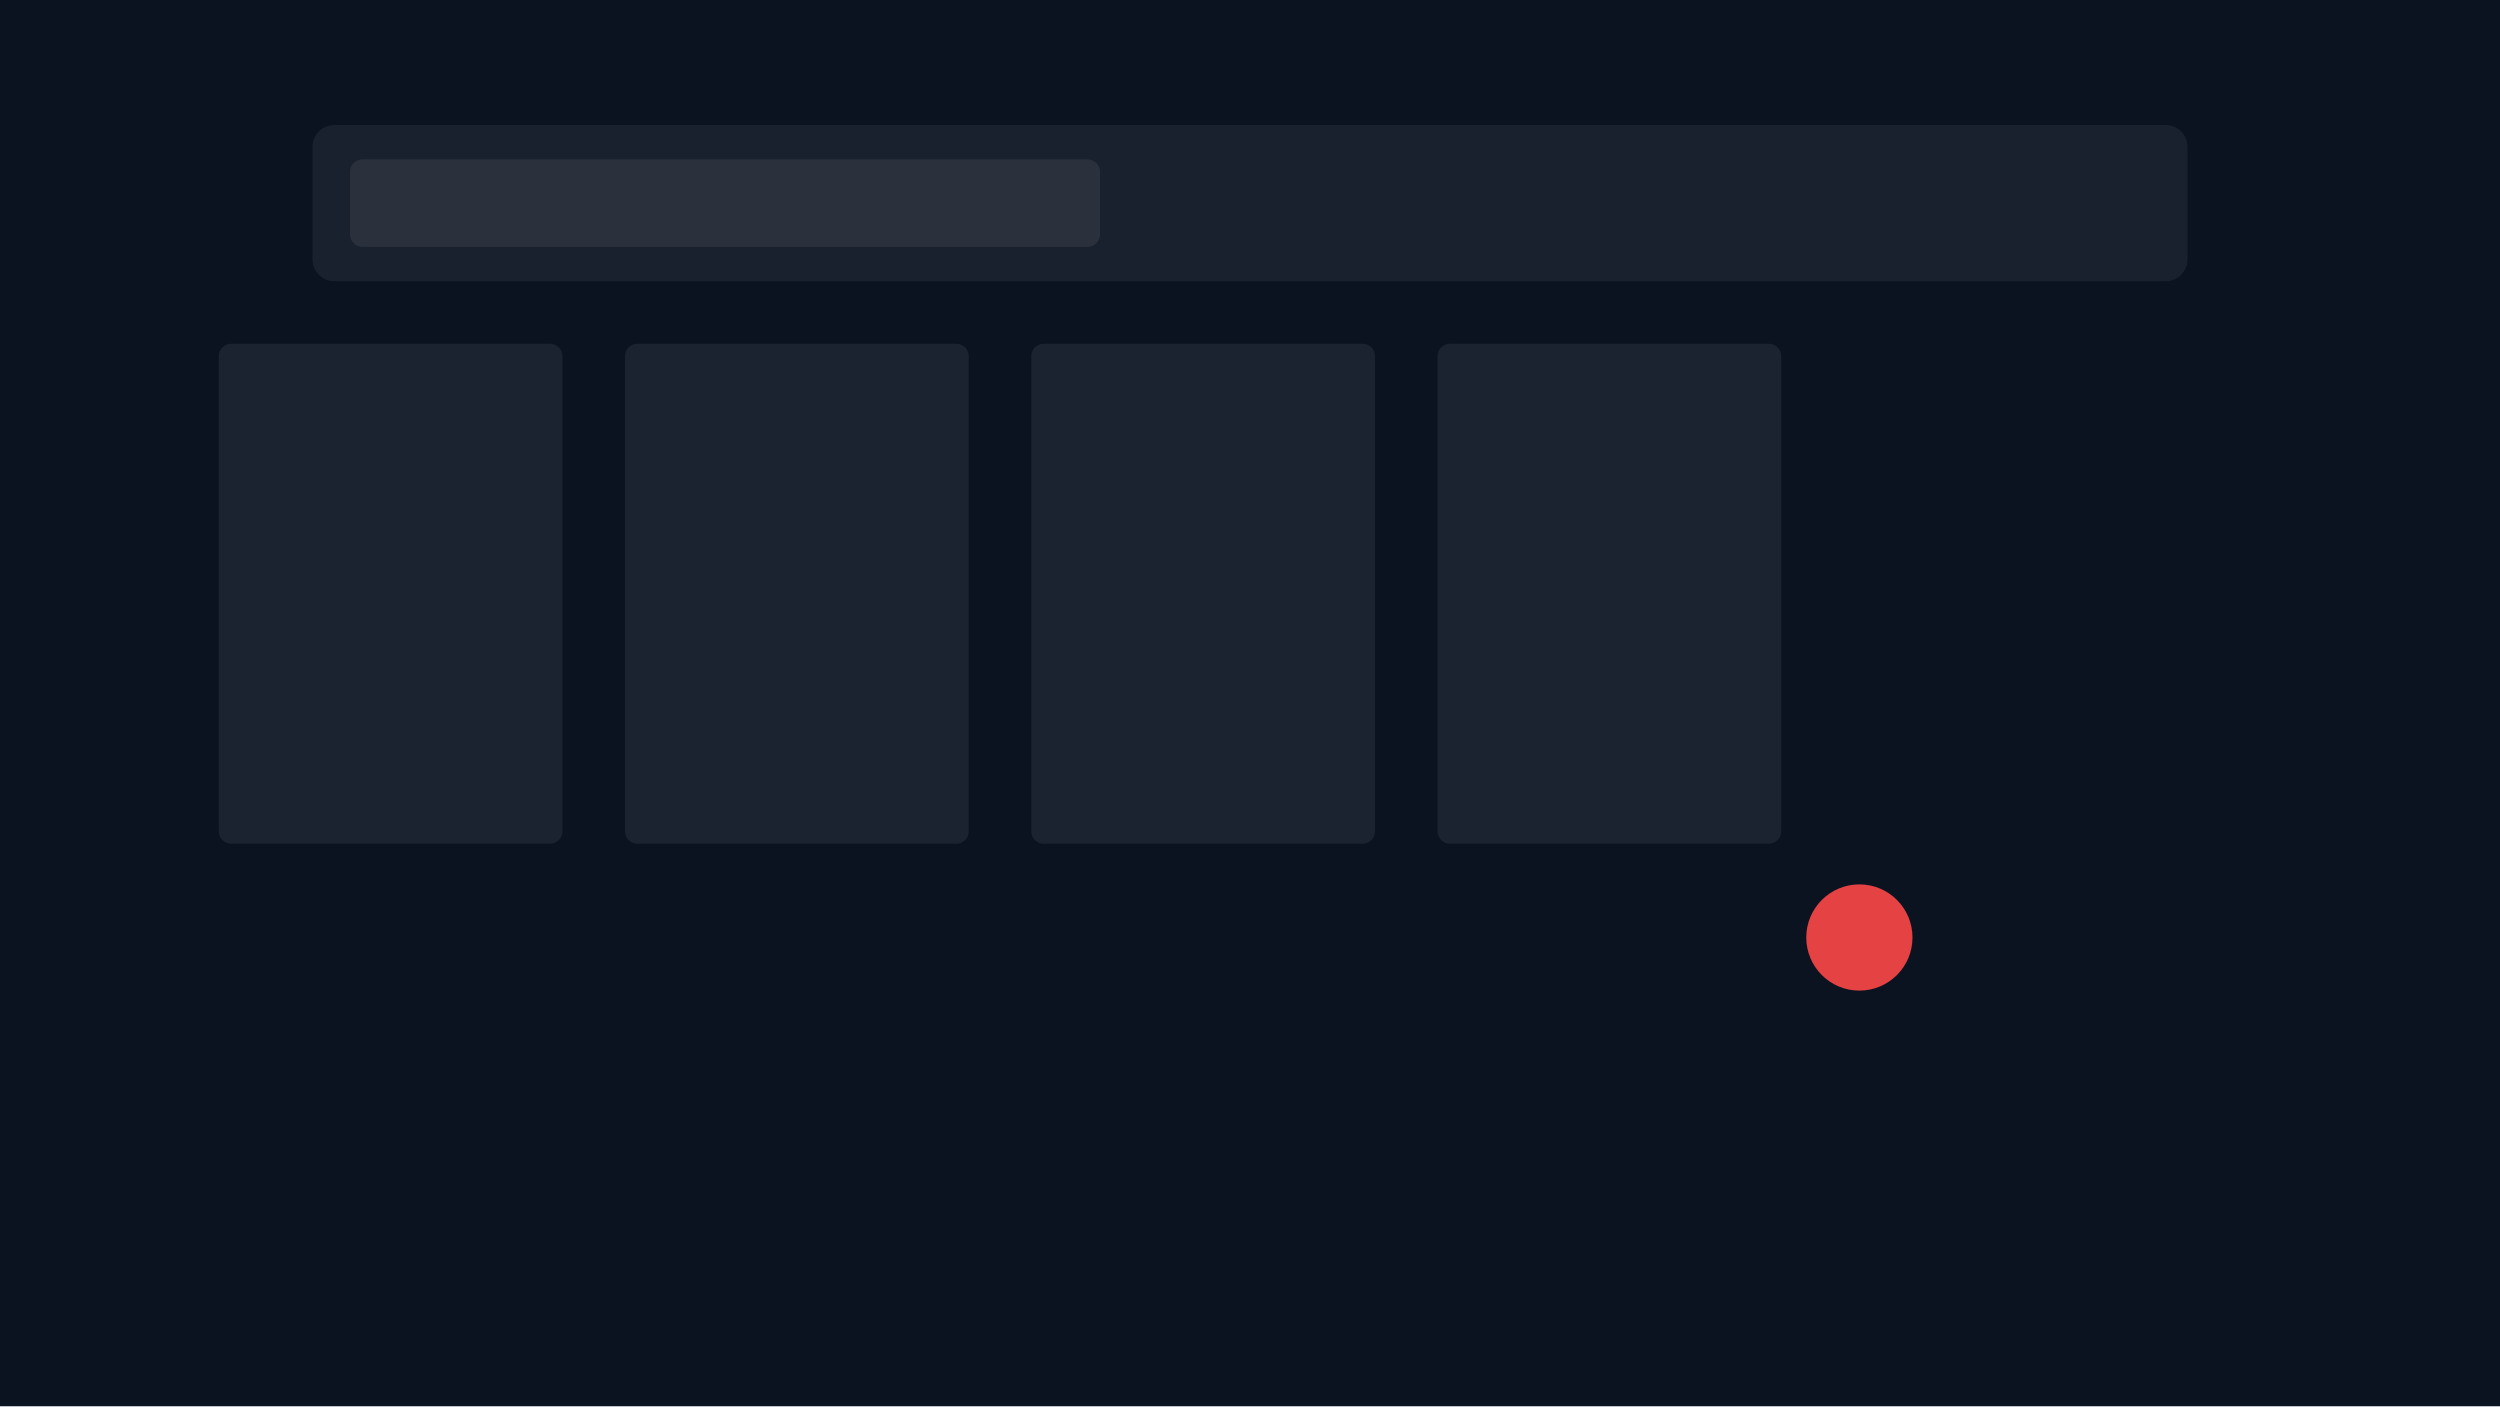
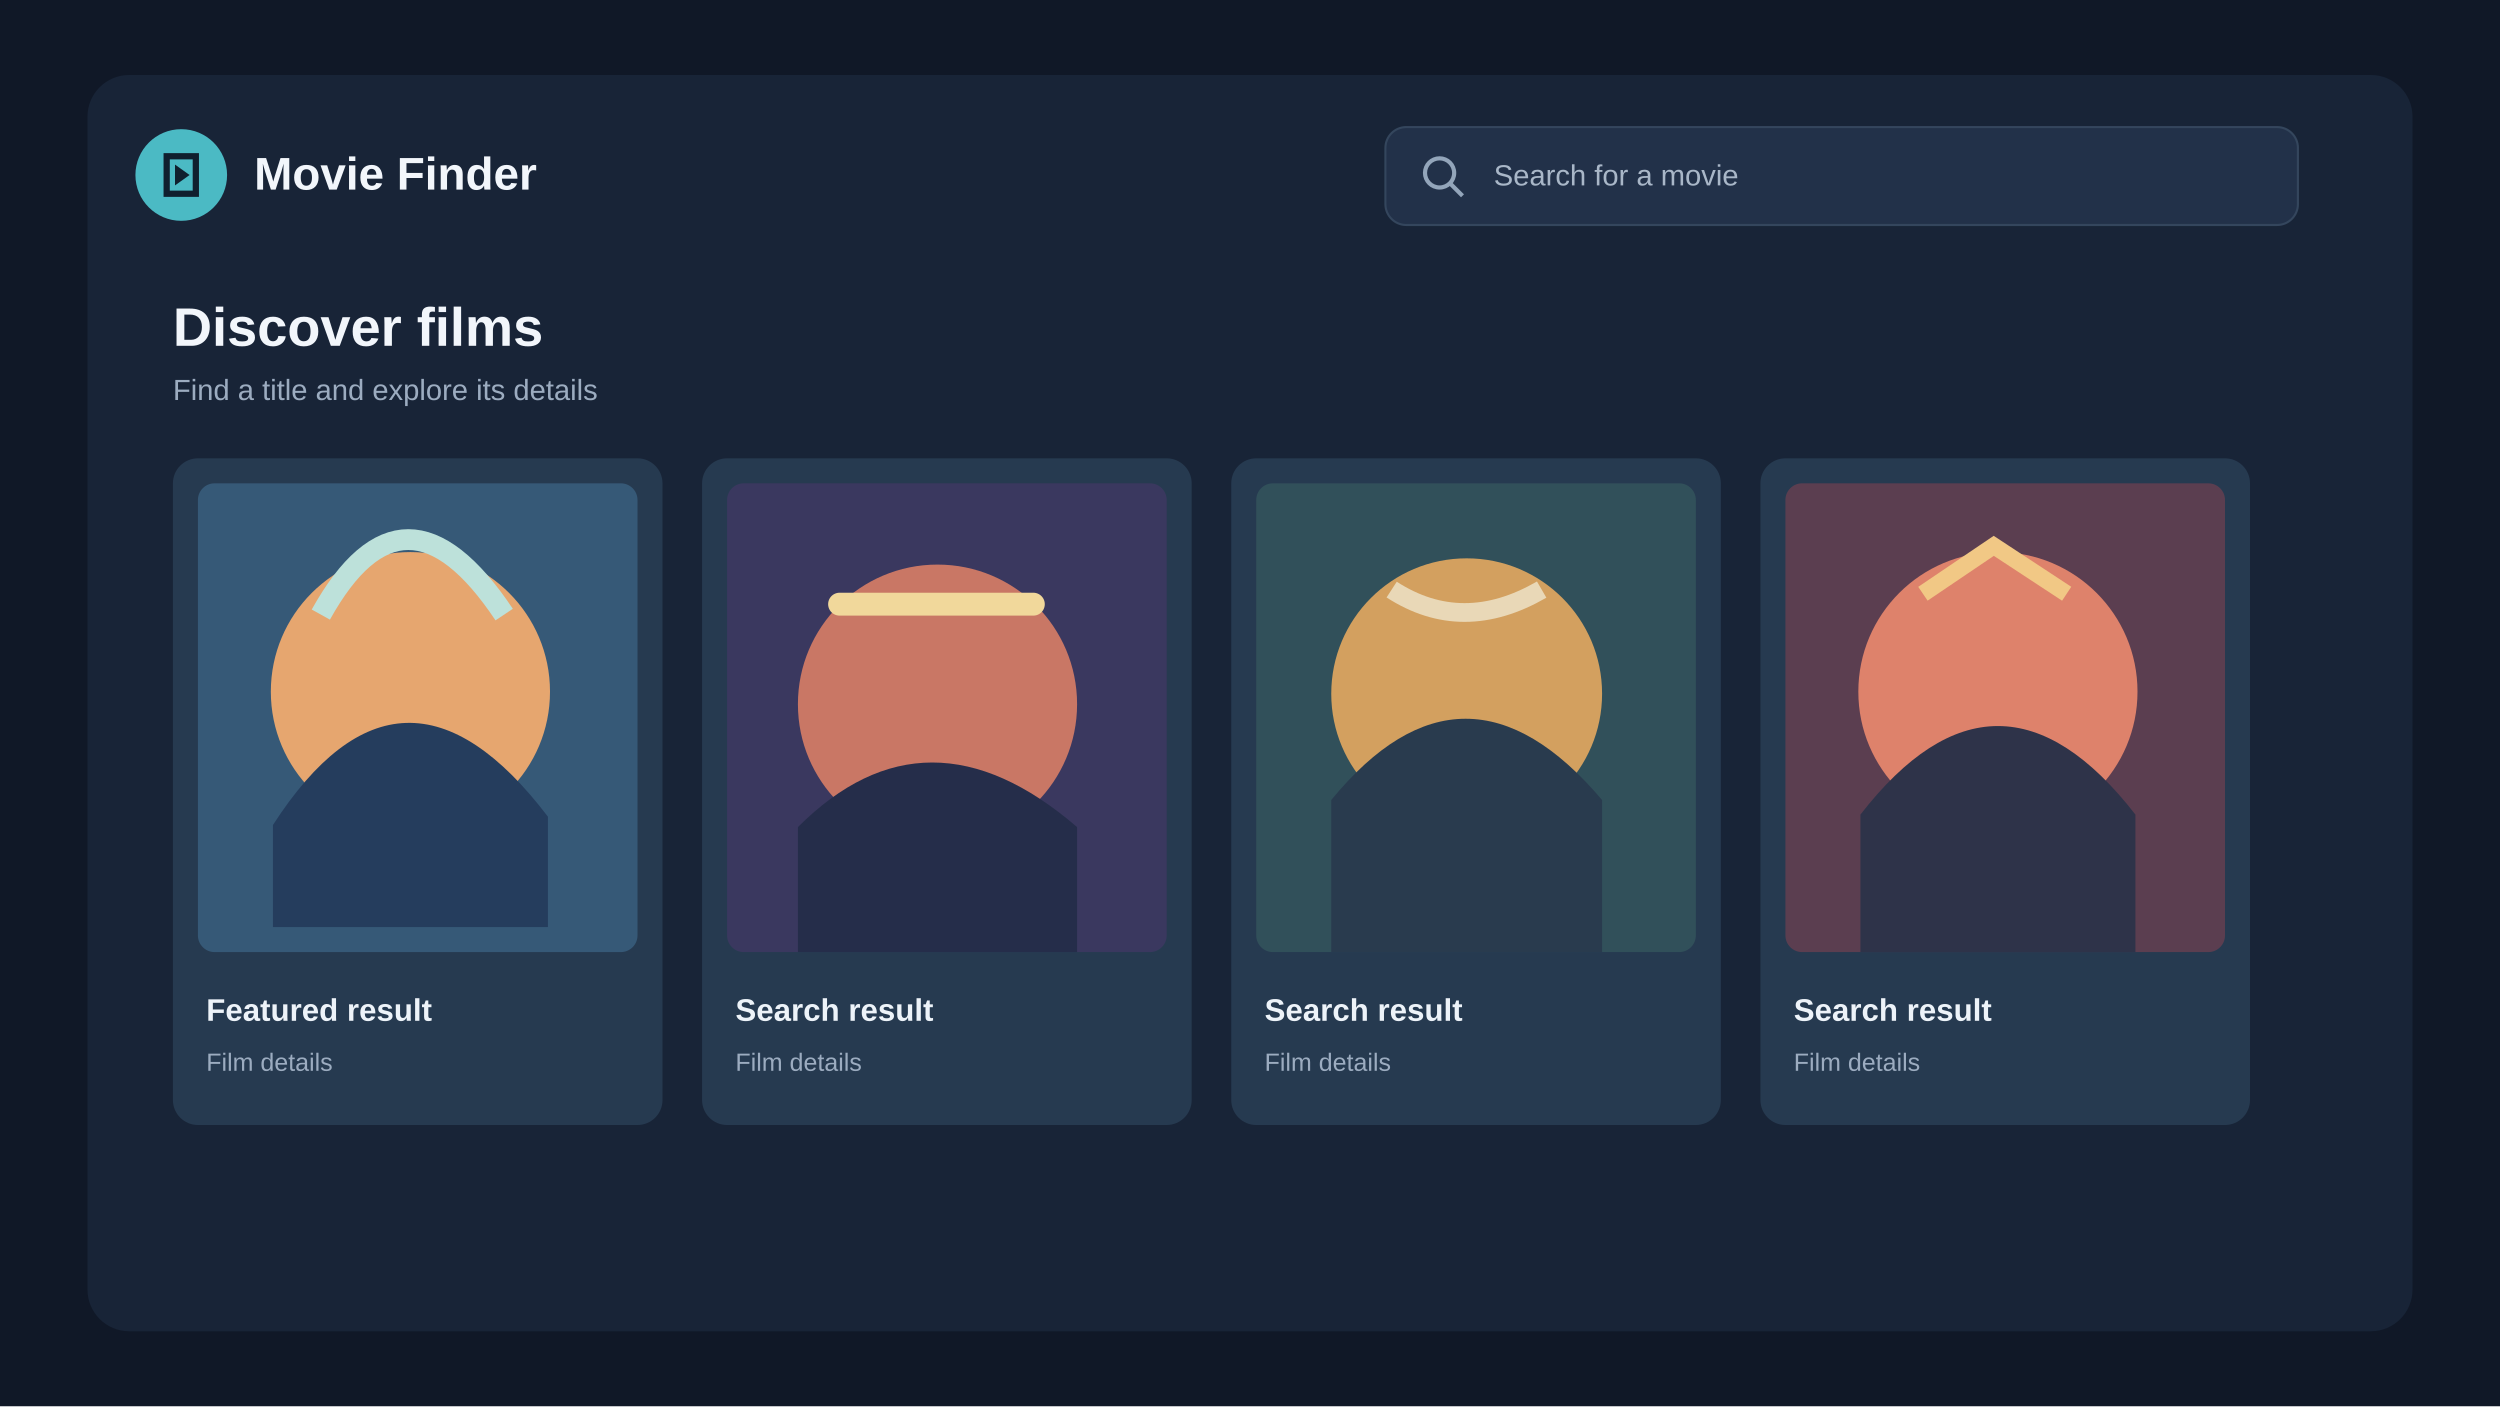
- <svg xmlns="http://www.w3.org/2000/svg" viewBox="0 0 1600 900" preserveAspectRatio="xMidYMid slice">
-   <defs>
-     <linearGradient id="g3" x1="0" x2="1">
-       <stop offset="0%" stop-color="#0f172a" />
-       <stop offset="100%" stop-color="#0f172a" />
-     </linearGradient>
-   </defs>
-   <rect width="100%" height="100%" fill="#0b1220" />
-   <g transform="translate(200,80)">
-     <rect x="0" y="0" width="1200" height="100" rx="14" fill="#ffffff10" />
-     <rect x="24" y="22" width="480" height="56" rx="8" fill="#ffffff12" />
-   </g>
-   <g transform="translate(140,220)">
-     <rect x="0" y="0" width="220" height="320" rx="8" fill="#ffffff12" />
-     <rect x="260" y="0" width="220" height="320" rx="8" fill="#ffffff12" />
-     <rect x="520" y="0" width="220" height="320" rx="8" fill="#ffffff12" />
-     <rect x="780" y="0" width="220" height="320" rx="8" fill="#ffffff12" />
-     <circle cx="1050" cy="380" r="34" fill="#ef4444" opacity="0.95" />
+ <svg xmlns="http://www.w3.org/2000/svg" viewBox="0 0 1200 675" role="img" aria-labelledby="title">
+   <rect width="1200" height="675" fill="#101827" />
+   <rect x="42" y="36" width="1116" height="603" rx="20" fill="#182437" />
+   <circle cx="87" cy="84" r="22" fill="#4bbac4" />
+   <path d="M80 75h14v18H80z" fill="none" stroke="#10202e" stroke-width="3" />
+   <path d="m84 79 7 5-7 5z" fill="#10202e" />
+   <text x="122" y="91" fill="#f2f6fb" font-family="Arial,sans-serif" font-size="22" font-weight="700">Movie Finder</text>
+   <rect x="665" y="61" width="438" height="47" rx="10" fill="#223149" stroke="#34465d" />
+   <circle cx="691" cy="83" r="7" fill="none" stroke="#93a5ba" stroke-width="2" />
+   <path d="m696 88 6 6" stroke="#93a5ba" stroke-width="2" />
+   <text x="717" y="89" fill="#a9b7c8" font-family="Arial,sans-serif" font-size="14">Search for a movie</text>
+   <text x="83" y="166" fill="#f2f6fb" font-family="Arial,sans-serif" font-size="26" font-weight="700">Discover films</text>
+   <text x="83" y="192" fill="#9cacc0" font-family="Arial,sans-serif" font-size="14">Find a title and explore its details</text>
+   <g transform="translate(83 220)">
+     <g>
+       <rect width="235" height="320" rx="12" fill="#263a50" />
+       <rect x="12" y="12" width="211" height="225" rx="8" fill="#365977" />
+       <circle cx="114" cy="112" r="67" fill="#e6a66f" />
+       <path d="M48 176q62-96 132-4v53H48z" fill="#253d5d" />
+       <path d="M71 75q40-72 88 0" fill="none" stroke="#bde1da" stroke-width="10" />
+       <text x="16" y="270" fill="#edf3f9" font-family="Arial,sans-serif" font-size="15" font-weight="700">Featured result</text>
+       <text x="16" y="294" fill="#9cacc0" font-family="Arial,sans-serif" font-size="12">Film details</text>
+     </g>
+     <g transform="translate(254)">
+       <rect width="235" height="320" rx="12" fill="#263a50" />
+       <rect x="12" y="12" width="211" height="225" rx="8" fill="#3a385f" />
+       <circle cx="113" cy="118" r="67" fill="#c97765" />
+       <path d="M46 177q62-62 134 0v60H46z" fill="#252d4a" />
+       <path d="M66 70h93" stroke="#f1d89b" stroke-width="11" stroke-linecap="round" />
+       <text x="16" y="270" fill="#edf3f9" font-family="Arial,sans-serif" font-size="15" font-weight="700">Search result</text>
+       <text x="16" y="294" fill="#9cacc0" font-family="Arial,sans-serif" font-size="12">Film details</text>
+     </g>
+     <g transform="translate(508)">
+       <rect width="235" height="320" rx="12" fill="#263a50" />
+       <rect x="12" y="12" width="211" height="225" rx="8" fill="#31505a" />
+       <circle cx="113" cy="113" r="65" fill="#d3a05f" />
+       <path d="M48 164q64-78 130 0v73H48z" fill="#293b4e" />
+       <path d="M77 63q34 22 72 0" fill="none" stroke="#e9d8b7" stroke-width="9" />
+       <text x="16" y="270" fill="#edf3f9" font-family="Arial,sans-serif" font-size="15" font-weight="700">Search result</text>
+       <text x="16" y="294" fill="#9cacc0" font-family="Arial,sans-serif" font-size="12">Film details</text>
+     </g>
+     <g transform="translate(762)">
+       <rect width="235" height="320" rx="12" fill="#263a50" />
+       <rect x="12" y="12" width="211" height="225" rx="8" fill="#5b3e50" />
+       <circle cx="114" cy="112" r="67" fill="#de826b" />
+       <path d="M48 171q66-85 132 0v66H48z" fill="#2e3349" />
+       <path d="m78 65 34-23 35 23" fill="none" stroke="#f1c885" stroke-width="8" />
+       <text x="16" y="270" fill="#edf3f9" font-family="Arial,sans-serif" font-size="15" font-weight="700">Search result</text>
+       <text x="16" y="294" fill="#9cacc0" font-family="Arial,sans-serif" font-size="12">Film details</text>
+     </g>
  </g>
</svg>
